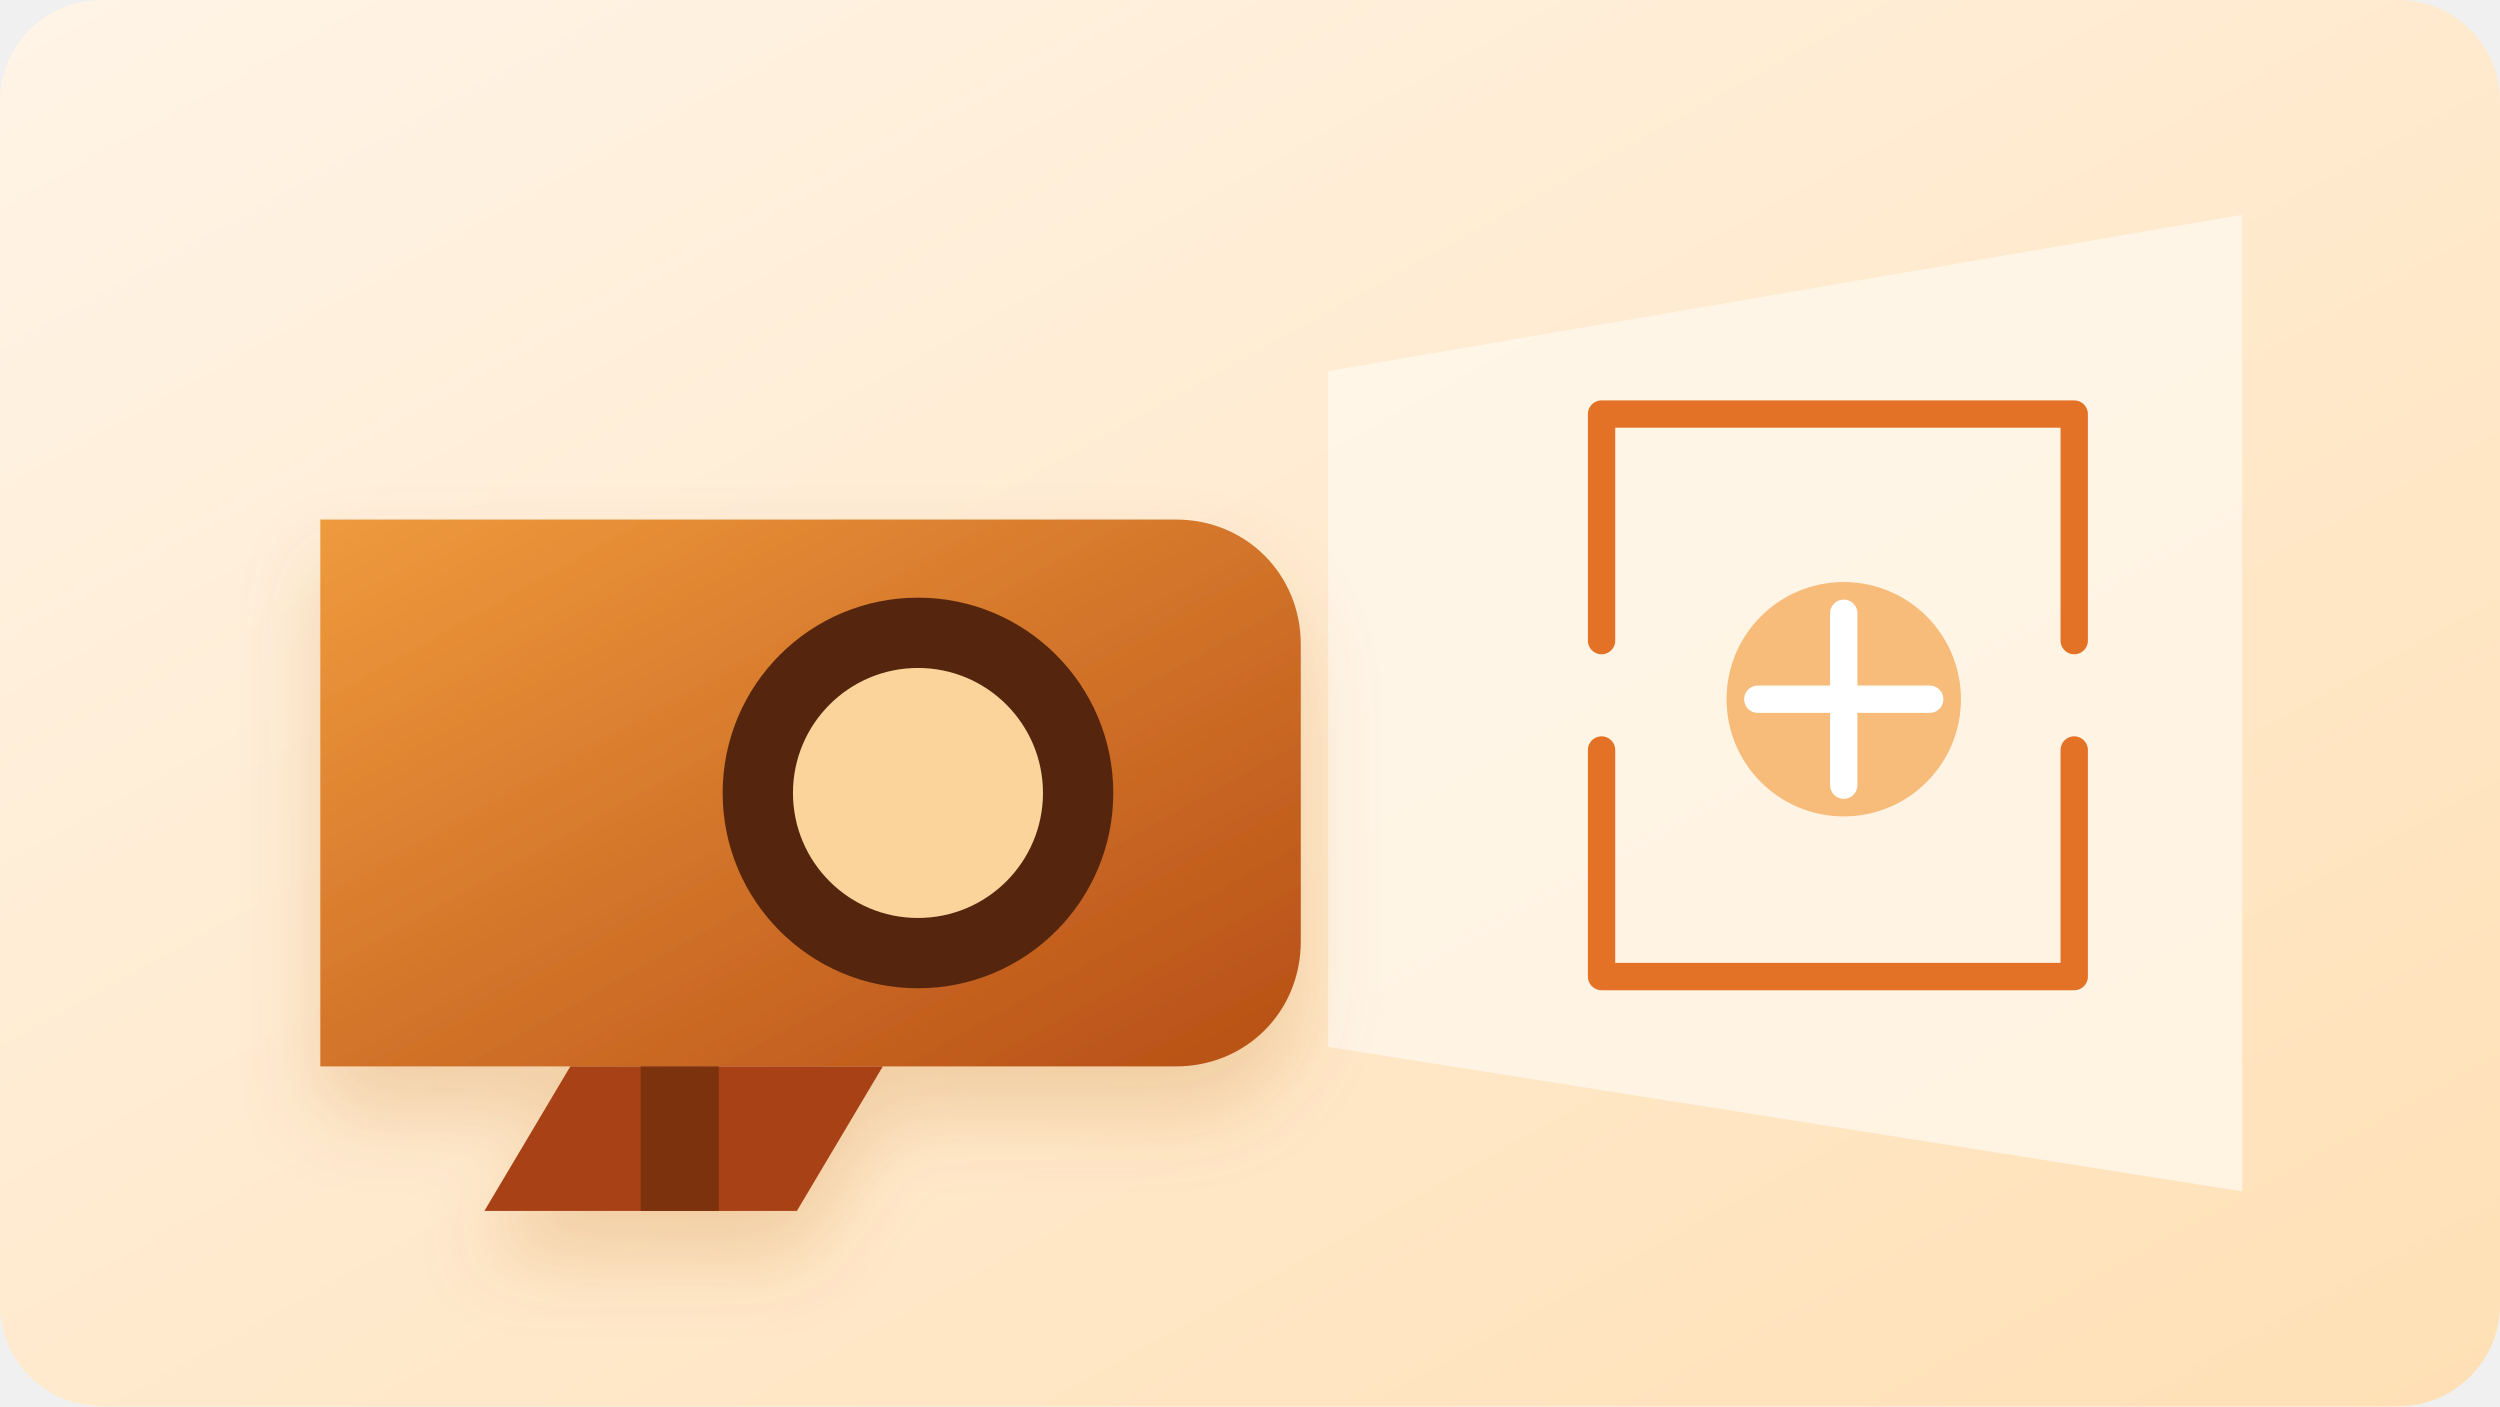
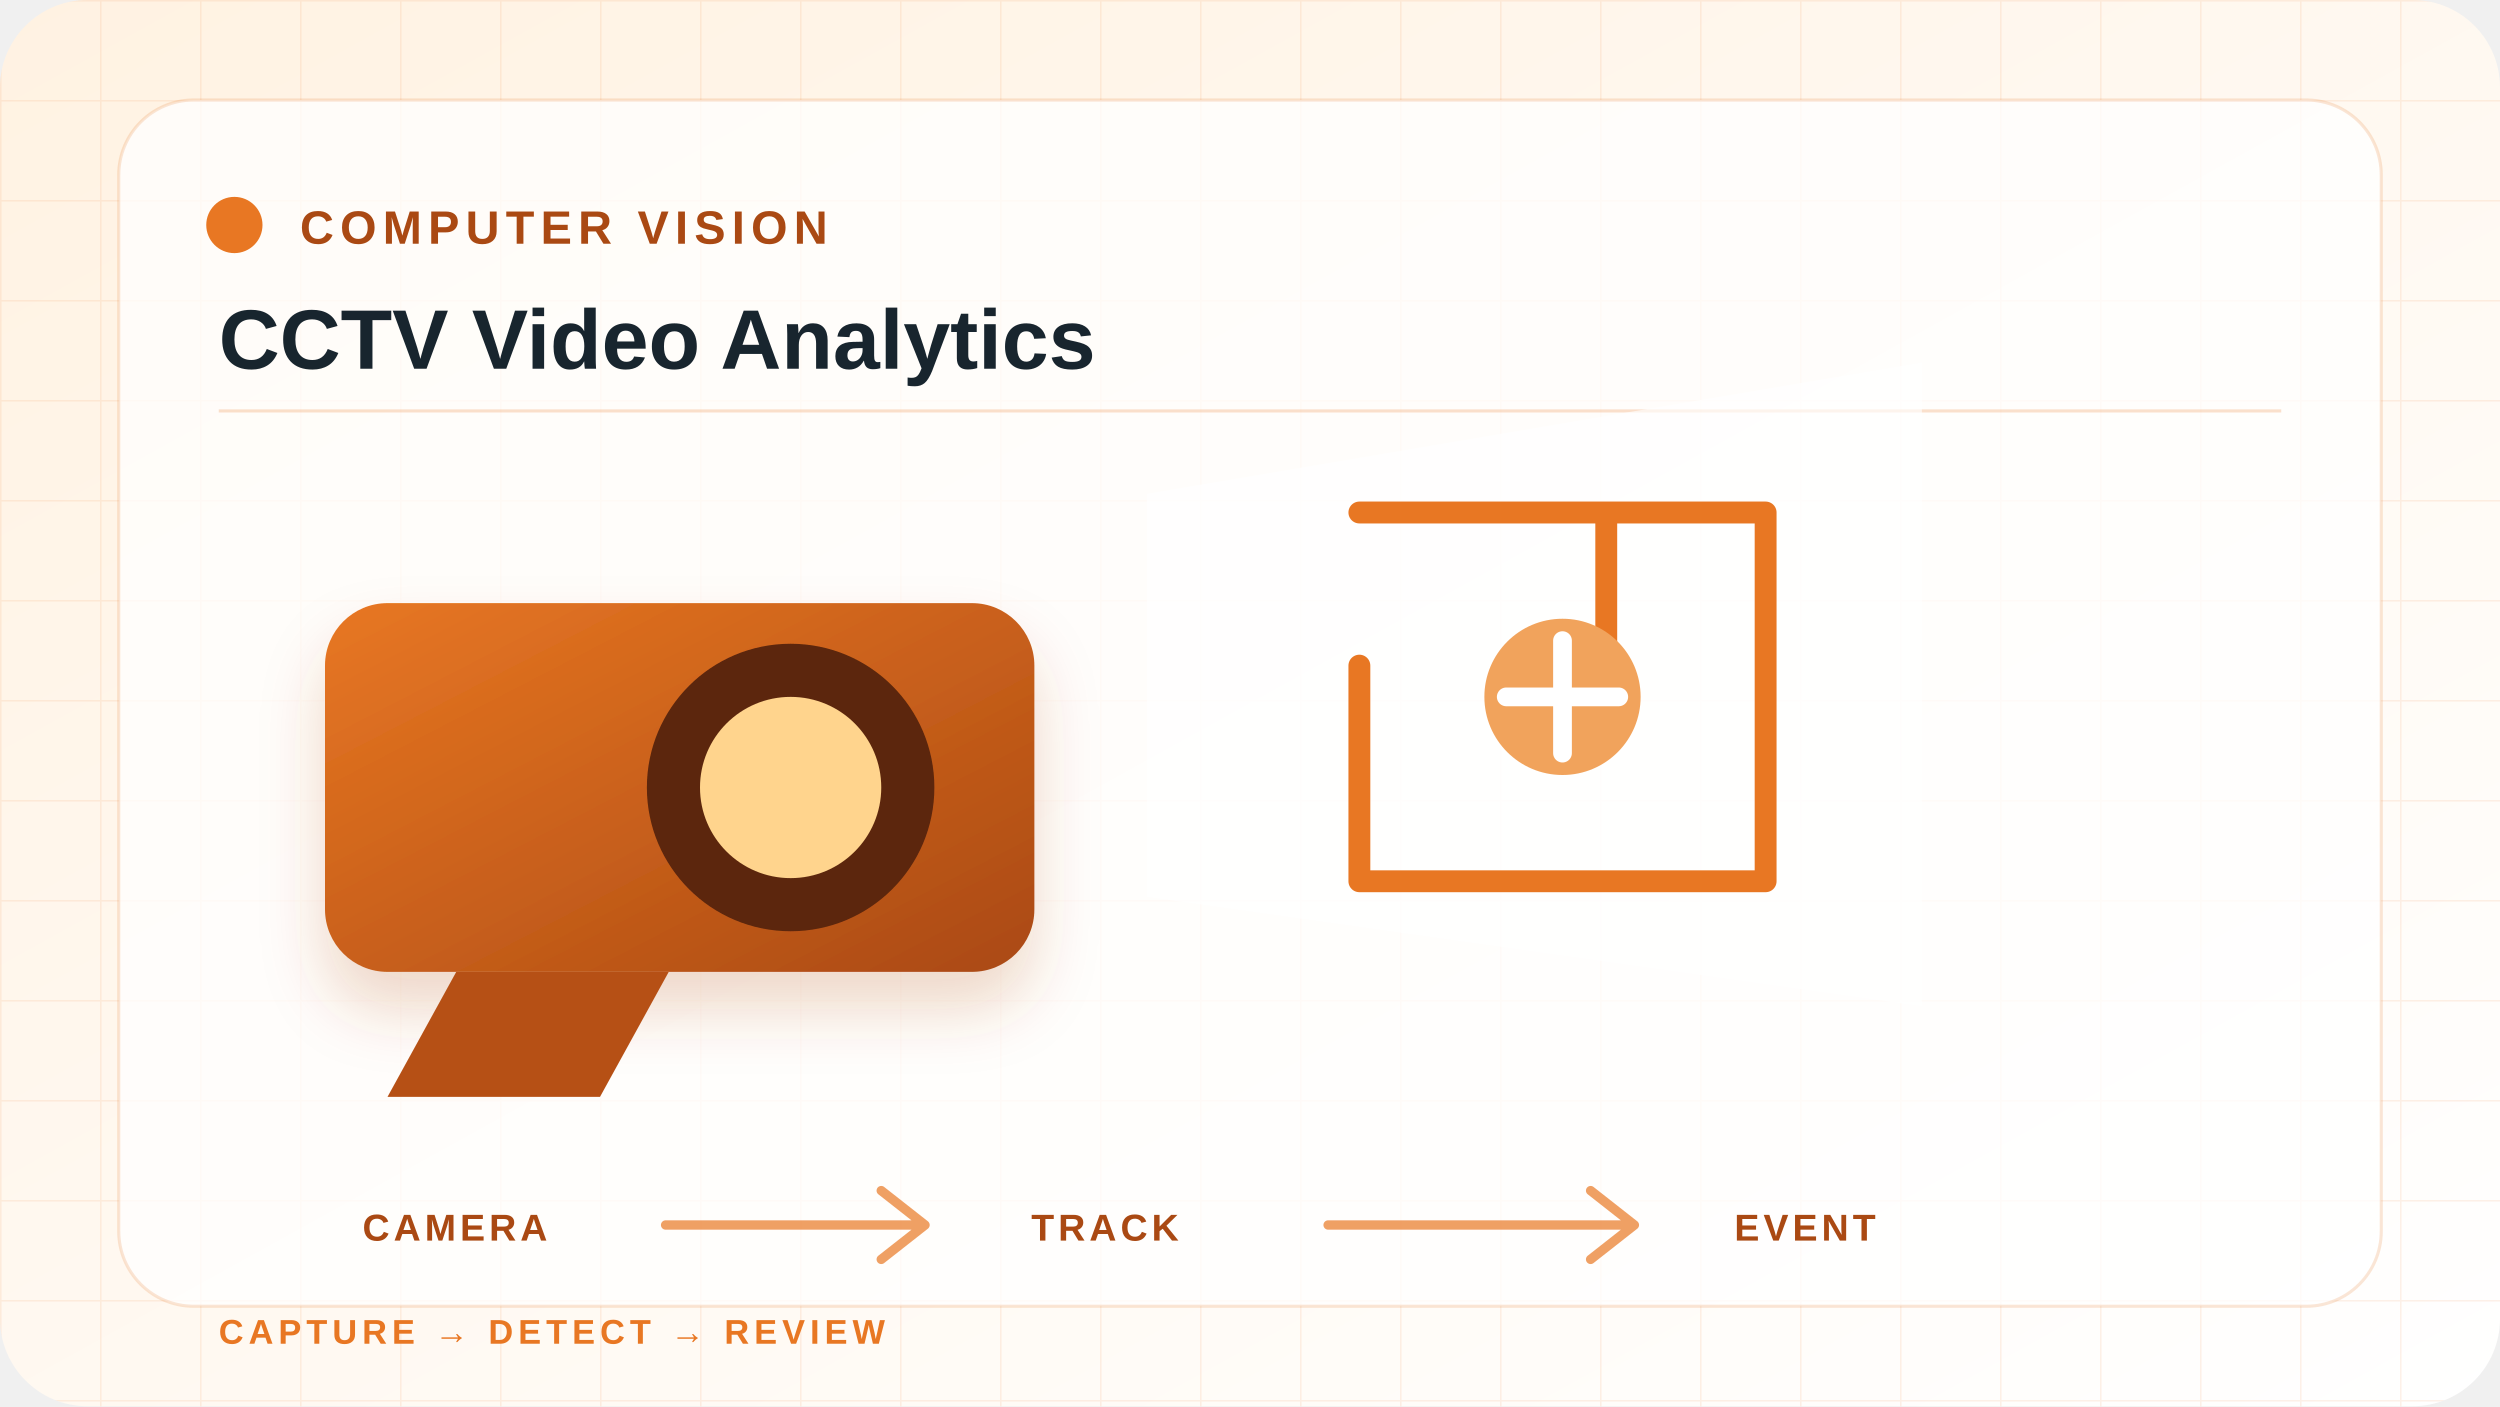
- <svg xmlns="http://www.w3.org/2000/svg" viewBox="0 0 640 360" role="img" aria-labelledby="title desc">
+ <svg xmlns="http://www.w3.org/2000/svg" viewBox="0 0 800 450" role="img" aria-labelledby="title desc">
  <defs>
    <linearGradient id="bg" x1="0" y1="0" x2="1" y2="1">
-       <stop stop-color="#FFF4E7" />
-       <stop offset="1" stop-color="#FFE0B5" />
+       <stop stop-color="#FFF2E2" />
+       <stop offset="1" stop-color="#FFFFFF" />
    </linearGradient>
-     <linearGradient id="cam" x1="0" y1="0" x2="1" y2="1">
-       <stop stop-color="#EF9A3D" />
-       <stop offset="1" stop-color="#B64E16" />
+     <linearGradient id="accent" x1="0" y1="0" x2="1" y2="1">
+       <stop stop-color="#E87723" />
+       <stop offset="1" stop-color="#AA4913" />
    </linearGradient>
-     <filter id="s" x="-30%" y="-30%" width="160%" height="160%">
-       <feDropShadow dx="0" dy="12" stdDeviation="10" flood-color="#BD611C" flood-opacity=".2" />
+     <pattern id="grid" width="32" height="32" patternUnits="userSpaceOnUse">
+       <path d="M32 0H0V32" fill="none" stroke="#E87723" stroke-opacity=".1" />
+     </pattern>
+     <filter id="shadow" x="-30%" y="-30%" width="160%" height="160%">
+       <feDropShadow dx="0" dy="12" stdDeviation="10" flood-color="#AA4913" flood-opacity=".2" />
    </filter>
  </defs>
-   <rect width="640" height="360" rx="26" fill="url(#bg)" />
-   <path d="M340 95 574 55v250L340 268z" fill="#FFF9F0" opacity=".72" />
-   <g filter="url(#s)">
-     <path d="M82 133h219c18 0 32 14 32 32v76c0 18-14 32-32 32H82z" fill="url(#cam)" />
-     <circle cx="235" cy="203" r="50" fill="#54270F" />
-     <circle cx="235" cy="203" r="32" fill="#FAD49B" />
-     <path d="M146 273h80l-22 37h-80z" fill="#A84214" />
-     <path d="M164 273h20v37h-20z" fill="#7C310F" />
+   <rect width="800" height="450" rx="28" fill="url(#bg)" />
+   <rect width="800" height="450" rx="28" fill="url(#grid)" />
+   <rect x="38" y="32" width="724" height="386" rx="24" fill="#fff" fill-opacity=".76" stroke="#E87723" stroke-opacity=".18" />
+   <circle cx="75" cy="72" r="9" fill="#E87723" />
+   <text x="96" y="78" font-family="Arial, sans-serif" font-size="15" font-weight="700" fill="#AA4913" letter-spacing="2">COMPUTER VISION</text>
+   <text x="70" y="118" font-family="Arial, sans-serif" font-size="27" font-weight="700" fill="#18252E">CCTV Video Analytics</text>
+   <rect x="70" y="131" width="660" height="1" fill="#E87723" fill-opacity=".22" />
+   <path d="M367 158 615 116v206L367 287z" fill="#fff" opacity=".65" />
+   <g filter="url(#shadow)">
+     <rect x="104" y="193" width="227" height="118" rx="20" fill="url(#accent)" />
+     <circle cx="253" cy="252" r="46" fill="#5B260C" />
+     <circle cx="253" cy="252" r="29" fill="#FFD48D" />
  </g>
-   <g fill="none" stroke="#E37126" stroke-width="7" stroke-linecap="round">
-     <path d="M410 106h61M410 106v58M531 106h-61M531 106v58M410 250h61M410 250v-58M531 250h-61M531 250v-58" />
+   <path d="M146 311h68l-22 40h-68z" fill="#B65015" />
+   <g fill="none" stroke="#E87723" stroke-width="7" stroke-linecap="round">
+     <path d="M435 164h79v69M565 164h-51M565 164v69M435 282h79M435 282v-69M565 282h-51M565 282v-69" />
  </g>
-   <circle cx="472" cy="179" r="30" fill="#F4A24D" opacity=".7" />
-   <path d="M472 157v44M450 179h44" stroke="#fff" stroke-width="7" stroke-linecap="round" />
+   <circle cx="500" cy="223" r="25" fill="#F1A35C" />
+   <path d="M500 205v36M482 223h36" stroke="#fff" stroke-width="6" stroke-linecap="round" />
+   <g font-family="Arial, sans-serif" font-size="12" font-weight="700" letter-spacing="1.3" fill="#AA4913">
+     <text x="116" y="397">CAMERA</text>
+     <text x="330" y="397">TRACK</text>
+     <text x="555" y="397">EVENT</text>
+   </g>
+   <path d="M213 392h83m-14-11 14 11-14 11M425 392h98m-14-11 14 11-14 11" fill="none" stroke="#E87723" stroke-width="3" stroke-linecap="round" stroke-linejoin="round" opacity=".7" />
+   <text x="70" y="430" font-family="Arial, sans-serif" font-size="11" font-weight="700" letter-spacing="1.6" fill="#E87723">CAPTURE  →  DETECT  →  REVIEW</text>
</svg>
